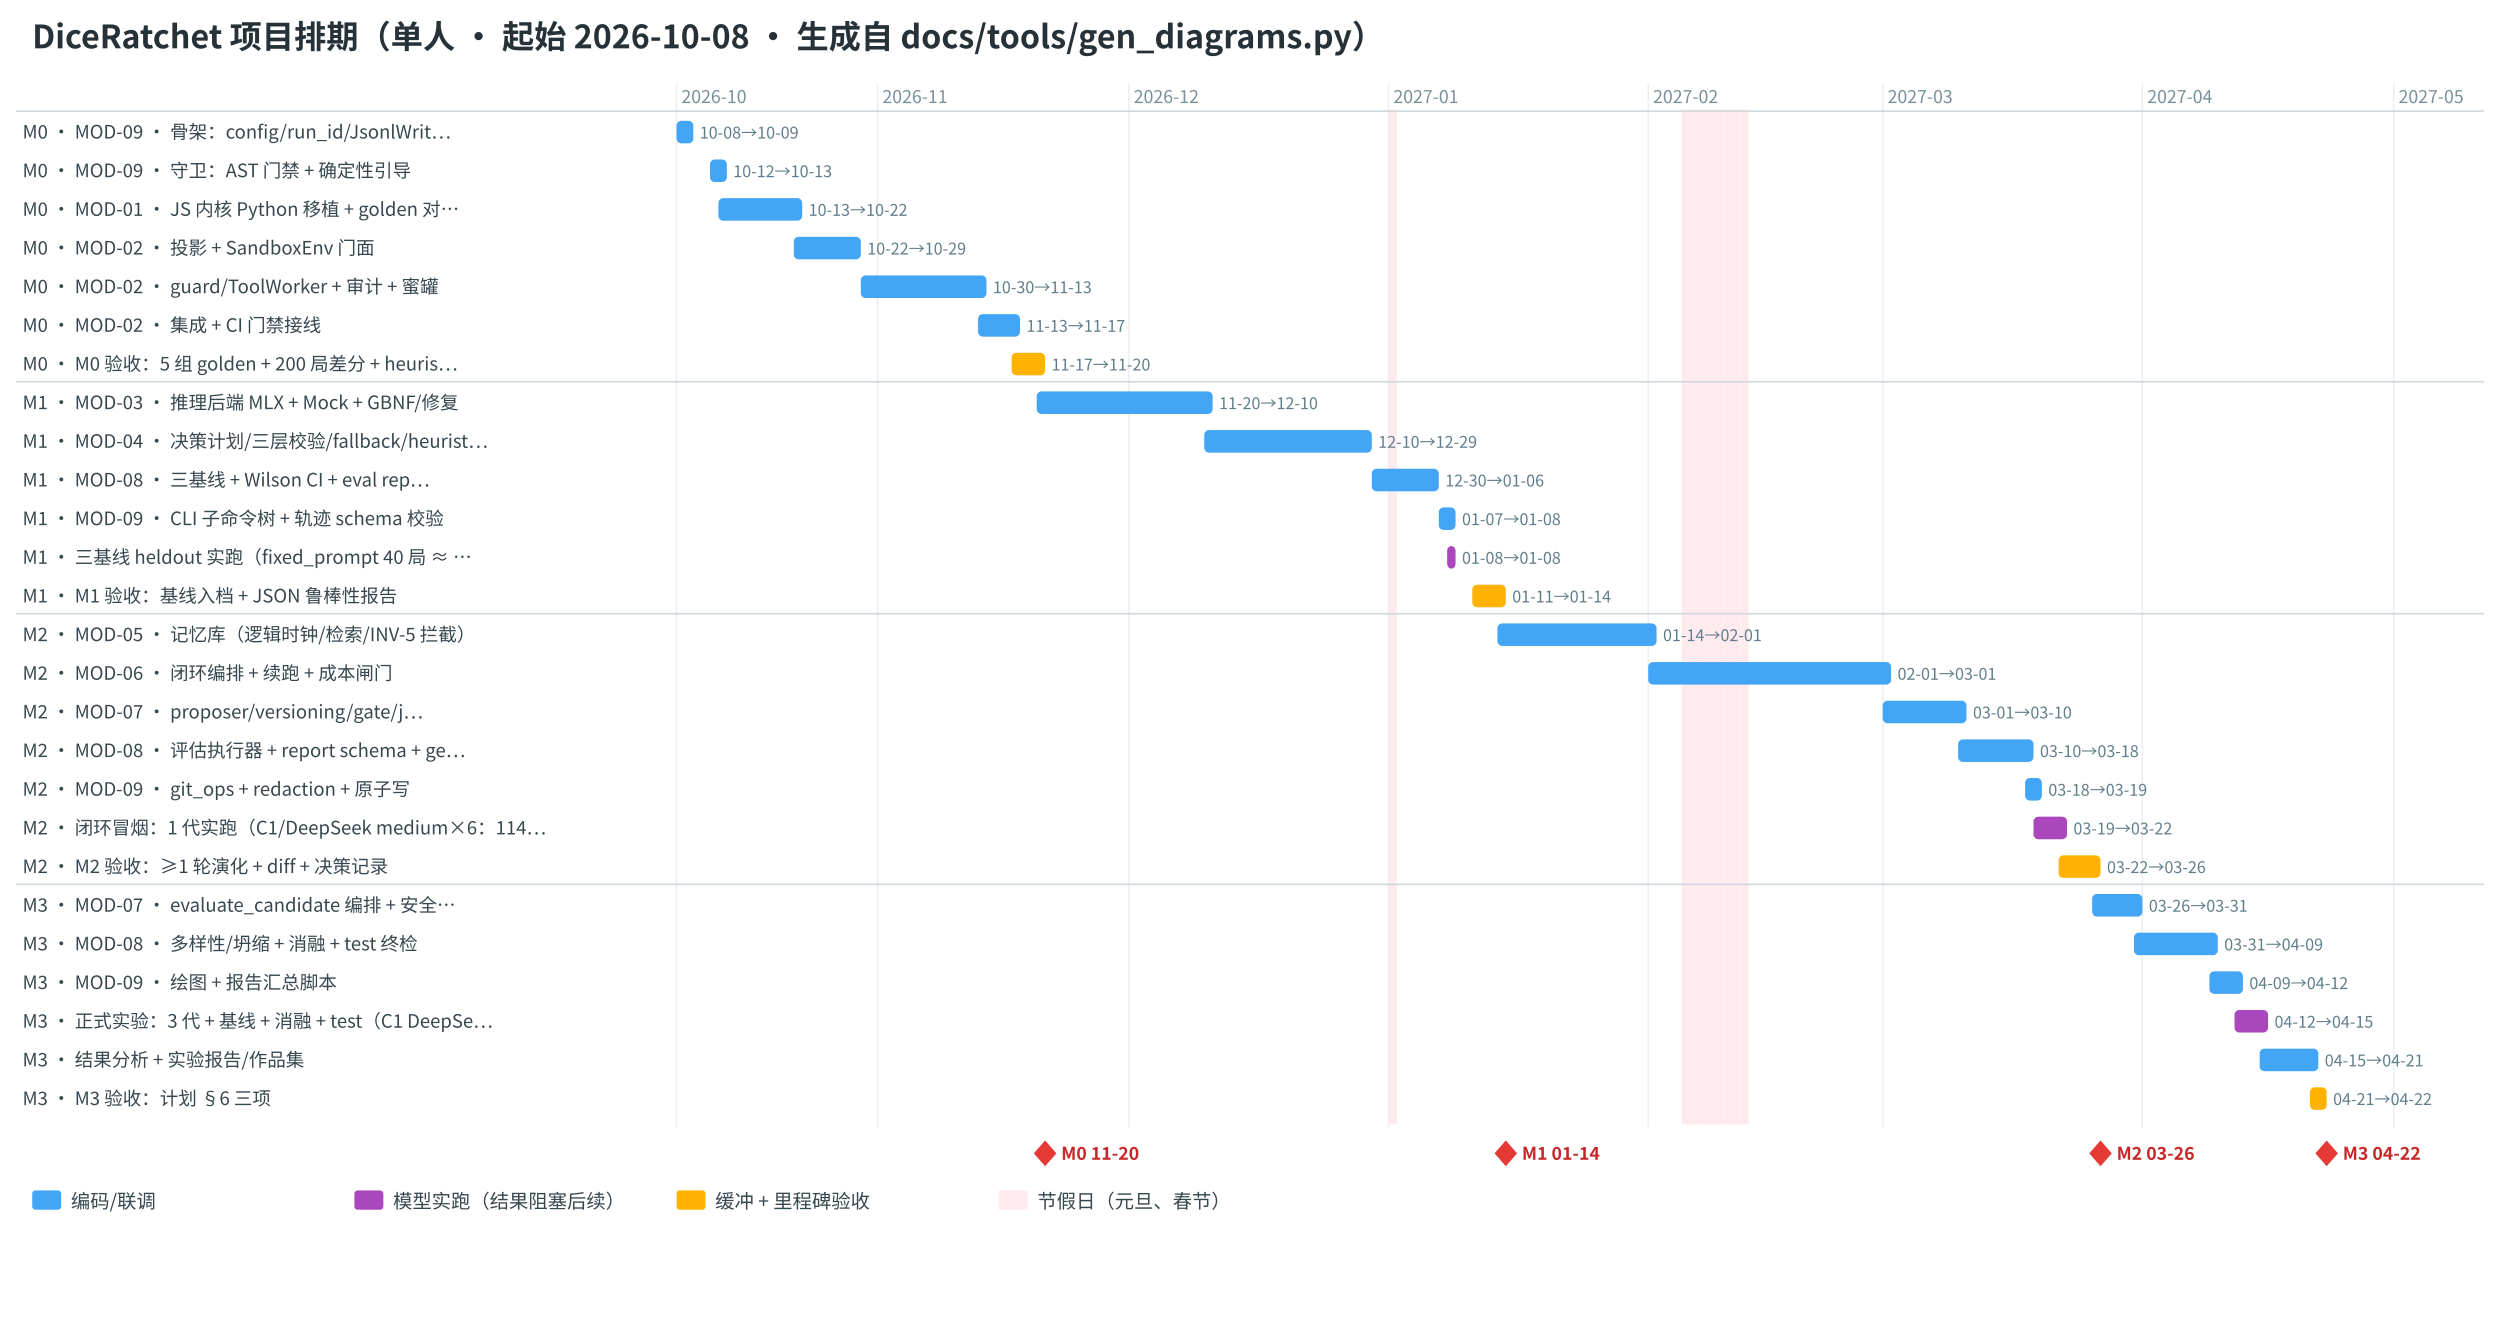
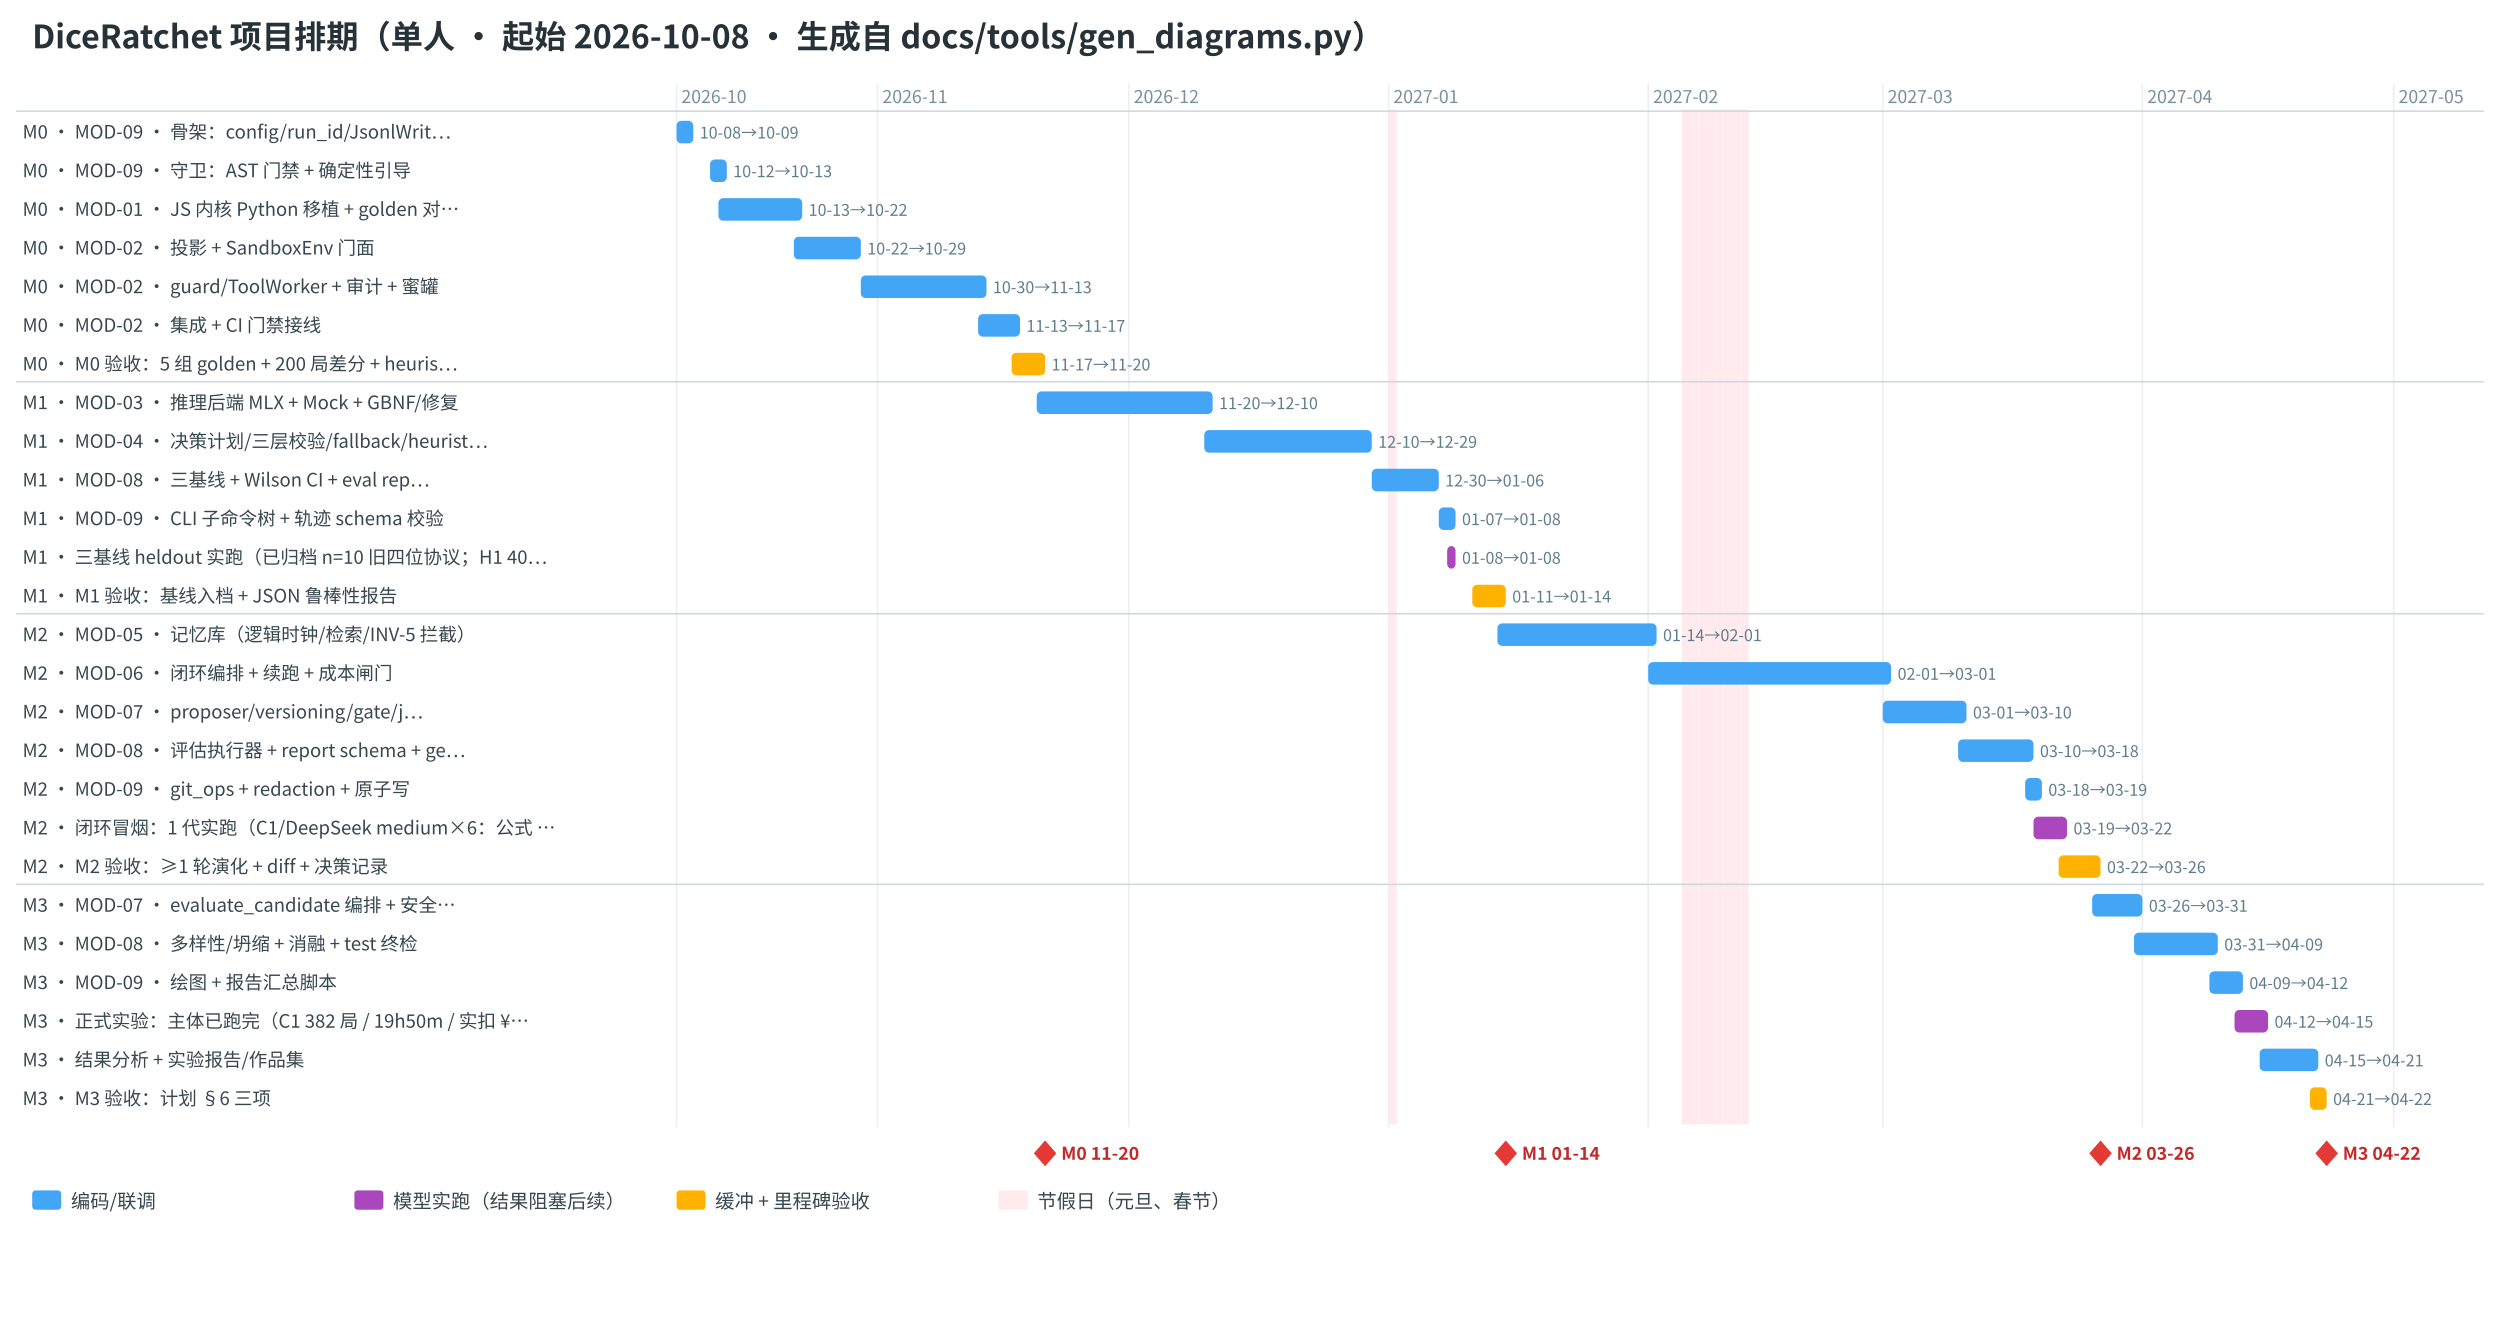
<svg xmlns="http://www.w3.org/2000/svg" width="1552" height="830" viewBox="0 0 1552 830" font-family="PingFang SC, Hiragino Sans GB, Noto Sans CJK SC, Microsoft YaHei, sans-serif">
  <rect width="1552" height="830" fill="#fff" />
  <text x="20" y="30" font-size="20" font-weight="700" fill="#263238">DiceRatchet 项目排期（单人 · 起始 2026-10-08 · 生成自 docs/tools/gen_diagrams.py）</text>
  <line x1="420.0" y1="52" x2="420.0" y2="700" stroke="#eceff1" />
  <text x="423.0" y="64" font-size="11" fill="#78909c">2026-10</text>
  <line x1="544.8" y1="52" x2="544.8" y2="700" stroke="#eceff1" />
  <text x="547.8" y="64" font-size="11" fill="#78909c">2026-11</text>
  <line x1="700.8" y1="52" x2="700.8" y2="700" stroke="#eceff1" />
  <text x="703.8" y="64" font-size="11" fill="#78909c">2026-12</text>
  <line x1="862.0" y1="52" x2="862.0" y2="700" stroke="#eceff1" />
  <text x="865.0" y="64" font-size="11" fill="#78909c">2027-01</text>
  <line x1="1023.2" y1="52" x2="1023.2" y2="700" stroke="#eceff1" />
  <text x="1026.2" y="64" font-size="11" fill="#78909c">2027-02</text>
  <line x1="1168.8" y1="52" x2="1168.8" y2="700" stroke="#eceff1" />
  <text x="1171.8" y="64" font-size="11" fill="#78909c">2027-03</text>
  <line x1="1330.0" y1="52" x2="1330.0" y2="700" stroke="#eceff1" />
  <text x="1333.0" y="64" font-size="11" fill="#78909c">2027-04</text>
  <line x1="1486.0" y1="52" x2="1486.0" y2="700" stroke="#eceff1" />
  <text x="1489.0" y="64" font-size="11" fill="#78909c">2027-05</text>
  <rect x="862.0" y="68" width="5.2" height="630" fill="#ffebee" />
  <rect x="1044.0" y="68" width="5.2" height="630" fill="#ffebee" />
  <rect x="1049.2" y="68" width="5.2" height="630" fill="#ffebee" />
  <rect x="1054.4" y="68" width="5.2" height="630" fill="#ffebee" />
  <rect x="1059.6" y="68" width="5.2" height="630" fill="#ffebee" />
  <rect x="1064.8" y="68" width="5.2" height="630" fill="#ffebee" />
  <rect x="1070.0" y="68" width="5.2" height="630" fill="#ffebee" />
  <rect x="1075.2" y="68" width="5.2" height="630" fill="#ffebee" />
  <rect x="1080.4" y="68" width="5.2" height="630" fill="#ffebee" />
  <line x1="10" y1="69" x2="1542" y2="69" stroke="#cfd8dc" />
  <text x="14" y="86" font-size="11.5" fill="#37474f">M0 · MOD-09 · 骨架：config/run_id/JsonlWrit…</text>
  <rect x="420.0" y="75" width="10.4" height="14" rx="3" fill="#42a5f5" />
  <text x="434.4" y="86" font-size="10" fill="#607d8b">10-08→10-09</text>
  <text x="14" y="110" font-size="11.5" fill="#37474f">M0 · MOD-09 · 守卫：AST 门禁 + 确定性引导</text>
  <rect x="440.8" y="99" width="10.4" height="14" rx="3" fill="#42a5f5" />
  <text x="455.2" y="110" font-size="10" fill="#607d8b">10-12→10-13</text>
  <text x="14" y="134" font-size="11.5" fill="#37474f">M0 · MOD-01 · JS 内核 Python 移植 + golden 对…</text>
  <rect x="446.0" y="123" width="52.0" height="14" rx="3" fill="#42a5f5" />
  <text x="502.0" y="134" font-size="10" fill="#607d8b">10-13→10-22</text>
  <text x="14" y="158" font-size="11.5" fill="#37474f">M0 · MOD-02 · 投影 + SandboxEnv 门面</text>
  <rect x="492.8" y="147" width="41.6" height="14" rx="3" fill="#42a5f5" />
  <text x="538.4" y="158" font-size="10" fill="#607d8b">10-22→10-29</text>
  <text x="14" y="182" font-size="11.5" fill="#37474f">M0 · MOD-02 · guard/ToolWorker + 审计 + 蜜罐</text>
  <rect x="534.4" y="171" width="78.0" height="14" rx="3" fill="#42a5f5" />
  <text x="616.4" y="182" font-size="10" fill="#607d8b">10-30→11-13</text>
  <text x="14" y="206" font-size="11.5" fill="#37474f">M0 · MOD-02 · 集成 + CI 门禁接线</text>
  <rect x="607.2" y="195" width="26.0" height="14" rx="3" fill="#42a5f5" />
  <text x="637.2" y="206" font-size="10" fill="#607d8b">11-13→11-17</text>
  <text x="14" y="230" font-size="11.5" fill="#37474f">M0 · M0 验收：5 组 golden + 200 局差分 + heuris…</text>
  <rect x="628.0" y="219" width="20.8" height="14" rx="3" fill="#ffb300" />
  <text x="652.8" y="230" font-size="10" fill="#607d8b">11-17→11-20</text>
  <line x1="10" y1="237" x2="1542" y2="237" stroke="#cfd8dc" />
  <text x="14" y="254" font-size="11.5" fill="#37474f">M1 · MOD-03 · 推理后端 MLX + Mock + GBNF/修复</text>
  <rect x="643.6" y="243" width="109.2" height="14" rx="3" fill="#42a5f5" />
  <text x="756.8" y="254" font-size="10" fill="#607d8b">11-20→12-10</text>
  <text x="14" y="278" font-size="11.5" fill="#37474f">M1 · MOD-04 · 决策计划/三层校验/fallback/heurist…</text>
  <rect x="747.6" y="267" width="104.0" height="14" rx="3" fill="#42a5f5" />
  <text x="855.6" y="278" font-size="10" fill="#607d8b">12-10→12-29</text>
  <text x="14" y="302" font-size="11.5" fill="#37474f">M1 · MOD-08 · 三基线 + Wilson CI + eval rep…</text>
  <rect x="851.6" y="291" width="41.6" height="14" rx="3" fill="#42a5f5" />
  <text x="897.2" y="302" font-size="10" fill="#607d8b">12-30→01-06</text>
  <text x="14" y="326" font-size="11.5" fill="#37474f">M1 · MOD-09 · CLI 子命令树 + 轨迹 schema 校验</text>
  <rect x="893.2" y="315" width="10.4" height="14" rx="3" fill="#42a5f5" />
  <text x="907.6" y="326" font-size="10" fill="#607d8b">01-07→01-08</text>
-   <text x="14" y="350" font-size="11.5" fill="#37474f">M1 · 三基线 heldout 实跑（fixed_prompt 40 局 ≈ …</text>
+   <text x="14" y="350" font-size="11.5" fill="#37474f">M1 · 三基线 heldout 实跑（已归档 n=10 旧四位协议；H1 40…</text>
  <rect x="898.4" y="339" width="5.2" height="14" rx="3" fill="#ab47bc" />
  <text x="907.6" y="350" font-size="10" fill="#607d8b">01-08→01-08</text>
  <text x="14" y="374" font-size="11.5" fill="#37474f">M1 · M1 验收：基线入档 + JSON 鲁棒性报告</text>
  <rect x="914.0" y="363" width="20.8" height="14" rx="3" fill="#ffb300" />
  <text x="938.8" y="374" font-size="10" fill="#607d8b">01-11→01-14</text>
  <line x1="10" y1="381" x2="1542" y2="381" stroke="#cfd8dc" />
  <text x="14" y="398" font-size="11.5" fill="#37474f">M2 · MOD-05 · 记忆库（逻辑时钟/检索/INV-5 拦截）</text>
  <rect x="929.6" y="387" width="98.8" height="14" rx="3" fill="#42a5f5" />
  <text x="1032.4" y="398" font-size="10" fill="#607d8b">01-14→02-01</text>
  <text x="14" y="422" font-size="11.5" fill="#37474f">M2 · MOD-06 · 闭环编排 + 续跑 + 成本闸门</text>
  <rect x="1023.2" y="411" width="150.8" height="14" rx="3" fill="#42a5f5" />
  <text x="1178.0" y="422" font-size="10" fill="#607d8b">02-01→03-01</text>
  <text x="14" y="446" font-size="11.5" fill="#37474f">M2 · MOD-07 · proposer/versioning/gate/j…</text>
  <rect x="1168.8" y="435" width="52.0" height="14" rx="3" fill="#42a5f5" />
  <text x="1224.8" y="446" font-size="10" fill="#607d8b">03-01→03-10</text>
  <text x="14" y="470" font-size="11.5" fill="#37474f">M2 · MOD-08 · 评估执行器 + report schema + ge…</text>
  <rect x="1215.6" y="459" width="46.8" height="14" rx="3" fill="#42a5f5" />
  <text x="1266.4" y="470" font-size="10" fill="#607d8b">03-10→03-18</text>
  <text x="14" y="494" font-size="11.5" fill="#37474f">M2 · MOD-09 · git_ops + redaction + 原子写</text>
  <rect x="1257.2" y="483" width="10.4" height="14" rx="3" fill="#42a5f5" />
  <text x="1271.6" y="494" font-size="10" fill="#607d8b">03-18→03-19</text>
-   <text x="14" y="518" font-size="11.5" fill="#37474f">M2 · 闭环冒烟：1 代实跑（C1/DeepSeek medium×6：114…</text>
+   <text x="14" y="518" font-size="11.5" fill="#37474f">M2 · 闭环冒烟：1 代实跑（C1/DeepSeek medium×6：公式 …</text>
  <rect x="1262.4" y="507" width="20.8" height="14" rx="3" fill="#ab47bc" />
  <text x="1287.2" y="518" font-size="10" fill="#607d8b">03-19→03-22</text>
  <text x="14" y="542" font-size="11.5" fill="#37474f">M2 · M2 验收：≥1 轮演化 + diff + 决策记录</text>
  <rect x="1278.0" y="531" width="26.0" height="14" rx="3" fill="#ffb300" />
  <text x="1308.0" y="542" font-size="10" fill="#607d8b">03-22→03-26</text>
  <line x1="10" y1="549" x2="1542" y2="549" stroke="#cfd8dc" />
  <text x="14" y="566" font-size="11.5" fill="#37474f">M3 · MOD-07 · evaluate_candidate 编排 + 安全…</text>
  <rect x="1298.8" y="555" width="31.2" height="14" rx="3" fill="#42a5f5" />
  <text x="1334.0" y="566" font-size="10" fill="#607d8b">03-26→03-31</text>
  <text x="14" y="590" font-size="11.5" fill="#37474f">M3 · MOD-08 · 多样性/坍缩 + 消融 + test 终检</text>
  <rect x="1324.8" y="579" width="52.0" height="14" rx="3" fill="#42a5f5" />
  <text x="1380.8" y="590" font-size="10" fill="#607d8b">03-31→04-09</text>
  <text x="14" y="614" font-size="11.5" fill="#37474f">M3 · MOD-09 · 绘图 + 报告汇总脚本</text>
  <rect x="1371.6" y="603" width="20.8" height="14" rx="3" fill="#42a5f5" />
  <text x="1396.4" y="614" font-size="10" fill="#607d8b">04-09→04-12</text>
-   <text x="14" y="638" font-size="11.5" fill="#37474f">M3 · 正式实验：3 代 + 基线 + 消融 + test（C1 DeepSe…</text>
+   <text x="14" y="638" font-size="11.5" fill="#37474f">M3 · 正式实验：主体已跑完（C1 382 局 / 19h50m / 实扣 ¥…</text>
  <rect x="1387.2" y="627" width="20.8" height="14" rx="3" fill="#ab47bc" />
  <text x="1412.0" y="638" font-size="10" fill="#607d8b">04-12→04-15</text>
  <text x="14" y="662" font-size="11.5" fill="#37474f">M3 · 结果分析 + 实验报告/作品集</text>
  <rect x="1402.8" y="651" width="36.4" height="14" rx="3" fill="#42a5f5" />
  <text x="1443.2" y="662" font-size="10" fill="#607d8b">04-15→04-21</text>
  <text x="14" y="686" font-size="11.5" fill="#37474f">M3 · M3 验收：计划 §6 三项</text>
  <rect x="1434.0" y="675" width="10.4" height="14" rx="3" fill="#ffb300" />
  <text x="1448.4" y="686" font-size="10" fill="#607d8b">04-21→04-22</text>
  <path d="M648.8,708 l7,8 l-7,8 l-7,-8 z" fill="#e53935" />
  <text x="658.8" y="720" font-size="11" fill="#c62828" font-weight="700">M0 11-20</text>
  <path d="M934.8,708 l7,8 l-7,8 l-7,-8 z" fill="#e53935" />
  <text x="944.8" y="720" font-size="11" fill="#c62828" font-weight="700">M1 01-14</text>
  <path d="M1304.0,708 l7,8 l-7,8 l-7,-8 z" fill="#e53935" />
  <text x="1314.0" y="720" font-size="11" fill="#c62828" font-weight="700">M2 03-26</text>
  <path d="M1444.4,708 l7,8 l-7,8 l-7,-8 z" fill="#e53935" />
  <text x="1454.4" y="720" font-size="11" fill="#c62828" font-weight="700">M3 04-22</text>
  <rect x="20" y="739" width="18" height="12" rx="2" fill="#42a5f5" />
  <text x="44" y="750" font-size="12" fill="#37474f">编码/联调</text>
  <rect x="220" y="739" width="18" height="12" rx="2" fill="#ab47bc" />
  <text x="244" y="750" font-size="12" fill="#37474f">模型实跑（结果阻塞后续）</text>
  <rect x="420" y="739" width="18" height="12" rx="2" fill="#ffb300" />
  <text x="444" y="750" font-size="12" fill="#37474f">缓冲 + 里程碑验收</text>
  <rect x="620" y="739" width="18" height="12" fill="#ffebee" />
  <text x="644" y="750" font-size="12" fill="#37474f">节假日（元旦、春节）</text>
</svg>
